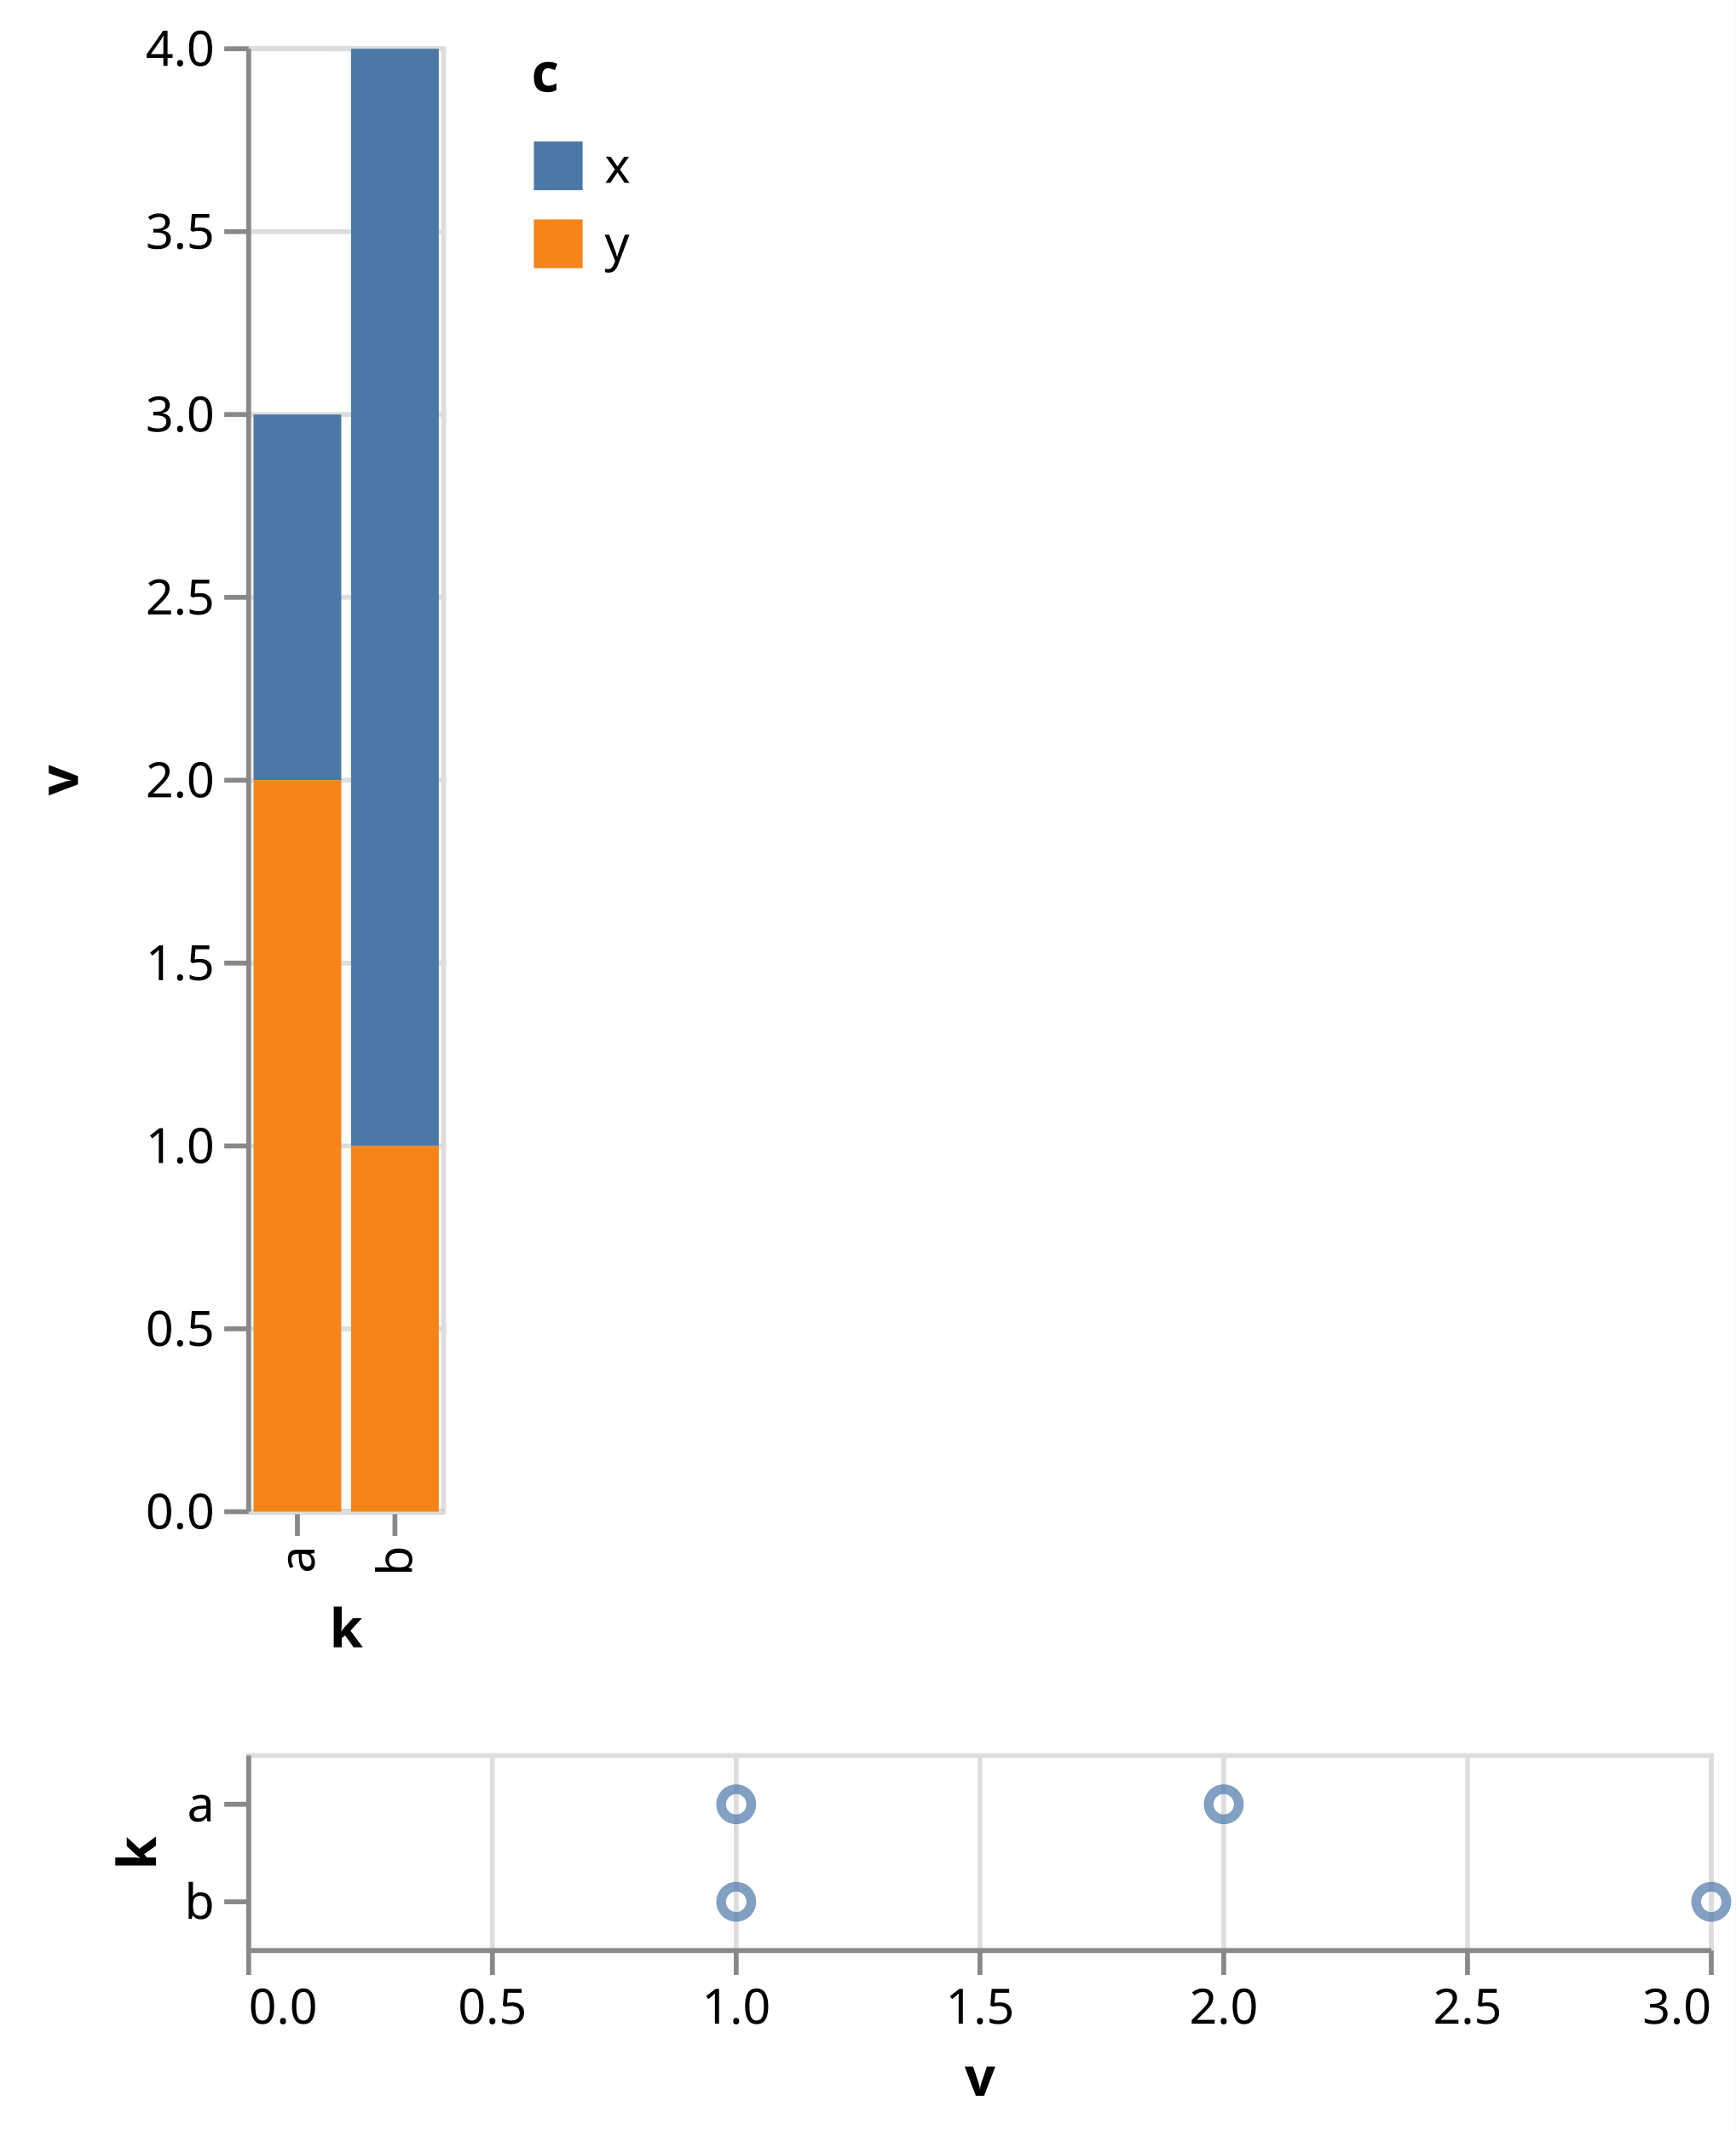
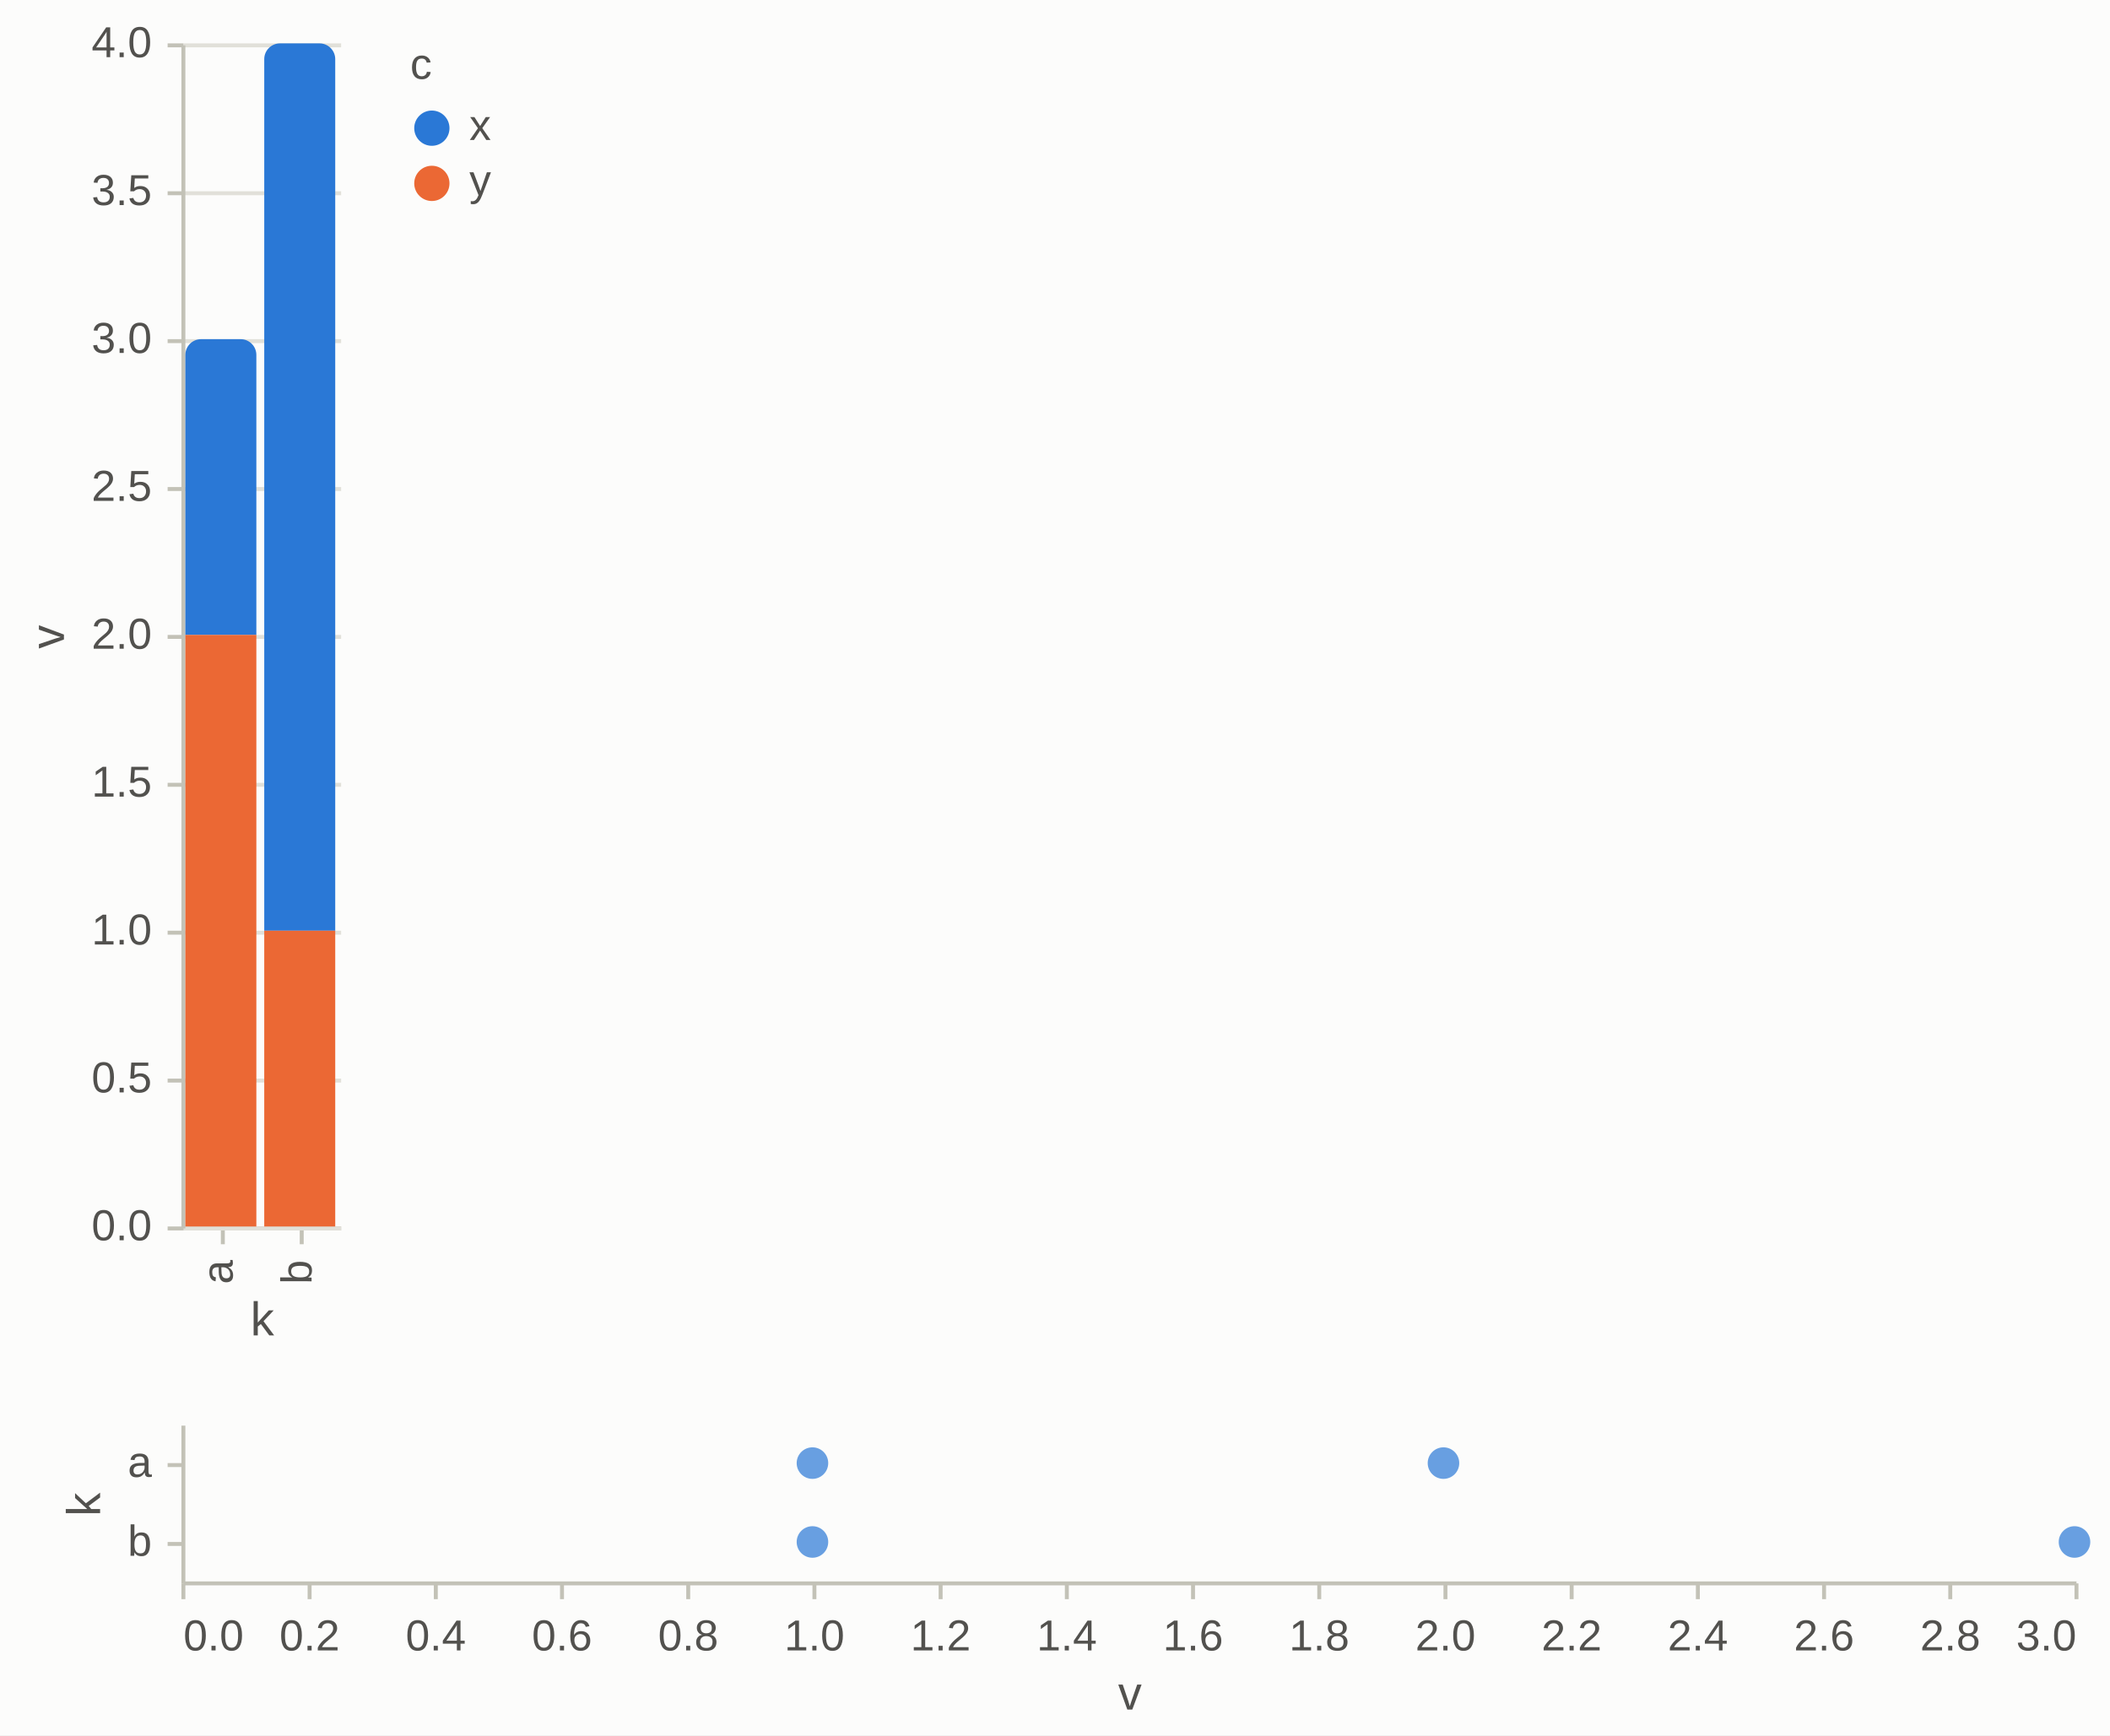
- <svg xmlns="http://www.w3.org/2000/svg" width="356" height="437" viewBox="0 0 356 437" font-family="sans-serif">
+ <svg xmlns="http://www.w3.org/2000/svg" width="535" height="440" viewBox="0 0 535 440" font-family="Arial, Liberation Sans, sans-serif">
  <defs>
    <clipPath id="clip-vconcat_0">
-       <rect x="51" y="10" width="40" height="300" />
+       <rect x="46" y="11" width="40" height="300" />
    </clipPath>
    <clipPath id="clip-vconcat_1">
-       <rect x="51" y="360" width="300" height="40" />
+       <rect x="46" y="361" width="480" height="40" />
    </clipPath>
  </defs>
-   <rect width="100%" height="100%" fill="white" />
-   <rect x="51" y="10" width="40" height="300" fill="none" stroke="#ddd" />
-   <line x1="51" y1="310" x2="91" y2="310" stroke="#888" stroke-width="1" />
-   <line x1="61" y1="310" x2="61" y2="315" stroke="#888" stroke-width="1" />
-   <text x="61" y="317" dy="3.5" font-size="10" fill="#000" text-anchor="end" transform="rotate(270 61 317)">a</text>
-   <line x1="81" y1="310" x2="81" y2="315" stroke="#888" stroke-width="1" />
-   <text x="81" y="317" dy="3.5" font-size="10" fill="#000" text-anchor="end" transform="rotate(270 81 317)">b</text>
-   <text x="71" y="337.8" font-size="11" fill="#000" font-weight="bold" text-anchor="middle">k</text>
-   <line x1="51" y1="10" x2="91" y2="10" stroke="#ddd" stroke-width="1" />
-   <line x1="51" y1="47.5" x2="91" y2="47.5" stroke="#ddd" stroke-width="1" />
-   <line x1="51" y1="85" x2="91" y2="85" stroke="#ddd" stroke-width="1" />
-   <line x1="51" y1="122.5" x2="91" y2="122.5" stroke="#ddd" stroke-width="1" />
-   <line x1="51" y1="160" x2="91" y2="160" stroke="#ddd" stroke-width="1" />
-   <line x1="51" y1="197.5" x2="91" y2="197.5" stroke="#ddd" stroke-width="1" />
-   <line x1="51" y1="235" x2="91" y2="235" stroke="#ddd" stroke-width="1" />
-   <line x1="51" y1="272.5" x2="91" y2="272.5" stroke="#ddd" stroke-width="1" />
-   <line x1="51" y1="310" x2="91" y2="310" stroke="#ddd" stroke-width="1" />
-   <line x1="51" y1="10" x2="51" y2="310" stroke="#888" stroke-width="1" />
-   <line x1="46" y1="10" x2="51" y2="10" stroke="#888" stroke-width="1" />
-   <text x="44" y="13.5" font-size="10" fill="#000" text-anchor="end">4.0</text>
-   <line x1="46" y1="47.5" x2="51" y2="47.5" stroke="#888" stroke-width="1" />
-   <text x="44" y="51" font-size="10" fill="#000" text-anchor="end">3.5</text>
-   <line x1="46" y1="85" x2="51" y2="85" stroke="#888" stroke-width="1" />
-   <text x="44" y="88.5" font-size="10" fill="#000" text-anchor="end">3.0</text>
-   <line x1="46" y1="122.5" x2="51" y2="122.5" stroke="#888" stroke-width="1" />
-   <text x="44" y="126" font-size="10" fill="#000" text-anchor="end">2.5</text>
-   <line x1="46" y1="160" x2="51" y2="160" stroke="#888" stroke-width="1" />
-   <text x="44" y="163.5" font-size="10" fill="#000" text-anchor="end">2.0</text>
-   <line x1="46" y1="197.5" x2="51" y2="197.5" stroke="#888" stroke-width="1" />
-   <text x="44" y="201" font-size="10" fill="#000" text-anchor="end">1.5</text>
-   <line x1="46" y1="235" x2="51" y2="235" stroke="#888" stroke-width="1" />
-   <text x="44" y="238.5" font-size="10" fill="#000" text-anchor="end">1.0</text>
-   <line x1="46" y1="272.5" x2="51" y2="272.5" stroke="#888" stroke-width="1" />
-   <text x="44" y="276" font-size="10" fill="#000" text-anchor="end">0.5</text>
-   <line x1="46" y1="310" x2="51" y2="310" stroke="#888" stroke-width="1" />
-   <text x="44" y="313.5" font-size="10" fill="#000" text-anchor="end">0.0</text>
-   <text x="16" y="160" dy="0" font-size="11" fill="#000" font-weight="bold" text-anchor="middle" transform="rotate(-90 16 160)">v</text>
+   <rect width="100%" height="100%" fill="#fcfcfb" />
+   <line x1="46.5" y1="311.5" x2="86.5" y2="311.5" stroke="#c3c2b7" stroke-width="1" />
+   <line x1="56.5" y1="311.5" x2="56.5" y2="315.5" stroke="#c3c2b7" stroke-width="1" />
+   <text x="56" y="319.5" dy="3" font-size="11" fill="#52514e" text-anchor="end" transform="rotate(270 56 319.5)">a</text>
+   <line x1="76.5" y1="311.5" x2="76.5" y2="315.5" stroke="#c3c2b7" stroke-width="1" />
+   <text x="76" y="319.5" dy="3" font-size="11" fill="#52514e" text-anchor="end" transform="rotate(270 76 319.5)">b</text>
+   <text x="66.5" y="338.62" font-size="12" fill="#52514e" font-weight="normal" text-anchor="middle">k</text>
+   <line x1="46.5" y1="311.5" x2="86.5" y2="311.5" stroke="#e1e0d9" stroke-width="1" />
+   <line x1="46.5" y1="274" x2="86.5" y2="274" stroke="#e1e0d9" stroke-width="1" />
+   <line x1="46.5" y1="236.5" x2="86.5" y2="236.5" stroke="#e1e0d9" stroke-width="1" />
+   <line x1="46.5" y1="199" x2="86.5" y2="199" stroke="#e1e0d9" stroke-width="1" />
+   <line x1="46.5" y1="161.5" x2="86.5" y2="161.5" stroke="#e1e0d9" stroke-width="1" />
+   <line x1="46.5" y1="124" x2="86.5" y2="124" stroke="#e1e0d9" stroke-width="1" />
+   <line x1="46.5" y1="86.5" x2="86.5" y2="86.5" stroke="#e1e0d9" stroke-width="1" />
+   <line x1="46.5" y1="49" x2="86.5" y2="49" stroke="#e1e0d9" stroke-width="1" />
+   <line x1="46.5" y1="11.5" x2="86.5" y2="11.5" stroke="#e1e0d9" stroke-width="1" />
+   <line x1="46.5" y1="11.5" x2="46.5" y2="311.5" stroke="#c3c2b7" stroke-width="1" />
+   <line x1="42.5" y1="311.5" x2="46.5" y2="311.5" stroke="#c3c2b7" stroke-width="1" />
+   <text x="38.5" y="314.5" font-size="11" fill="#52514e" text-anchor="end">0.0</text>
+   <line x1="42.5" y1="274" x2="46.5" y2="274" stroke="#c3c2b7" stroke-width="1" />
+   <text x="38.5" y="277" font-size="11" fill="#52514e" text-anchor="end">0.5</text>
+   <line x1="42.5" y1="236.5" x2="46.5" y2="236.5" stroke="#c3c2b7" stroke-width="1" />
+   <text x="38.5" y="239.5" font-size="11" fill="#52514e" text-anchor="end">1.0</text>
+   <line x1="42.5" y1="199" x2="46.5" y2="199" stroke="#c3c2b7" stroke-width="1" />
+   <text x="38.5" y="202" font-size="11" fill="#52514e" text-anchor="end">1.5</text>
+   <line x1="42.5" y1="161.5" x2="46.5" y2="161.5" stroke="#c3c2b7" stroke-width="1" />
+   <text x="38.5" y="164.5" font-size="11" fill="#52514e" text-anchor="end">2.0</text>
+   <line x1="42.5" y1="124" x2="46.5" y2="124" stroke="#c3c2b7" stroke-width="1" />
+   <text x="38.5" y="127" font-size="11" fill="#52514e" text-anchor="end">2.5</text>
+   <line x1="42.5" y1="86.5" x2="46.5" y2="86.5" stroke="#c3c2b7" stroke-width="1" />
+   <text x="38.5" y="89.5" font-size="11" fill="#52514e" text-anchor="end">3.0</text>
+   <line x1="42.5" y1="49" x2="46.5" y2="49" stroke="#c3c2b7" stroke-width="1" />
+   <text x="38.5" y="52" font-size="11" fill="#52514e" text-anchor="end">3.5</text>
+   <line x1="42.5" y1="11.5" x2="46.5" y2="11.5" stroke="#c3c2b7" stroke-width="1" />
+   <text x="38.5" y="14.5" font-size="11" fill="#52514e" text-anchor="end">4.0</text>
+   <text x="19.21" y="161.5" dy="-3" font-size="12" fill="#52514e" font-weight="normal" text-anchor="middle" transform="rotate(-90 19.21 161.5)">v</text>
  <g>
-     <rect x="52" y="85" width="18" height="75" fill="#4c78a8" />
-     <rect x="52" y="160" width="18" height="150" fill="#f58518" />
-     <rect x="72" y="10" width="18" height="225" fill="#4c78a8" />
-     <rect x="72" y="235" width="18" height="75" fill="#f58518" />
+     <path d="M51,86H61A4,4 0 0 1 65,90V161H47V90A4,4 0 0 1 51,86Z" fill="#2a78d6" />
+     <rect x="47" y="161" width="18" height="150" fill="#eb6834" />
+     <path d="M71,11H81A4,4 0 0 1 85,15V236H67V15A4,4 0 0 1 71,11Z" fill="#2a78d6" />
+     <rect x="67" y="236" width="18" height="75" fill="#eb6834" />
  </g>
-   <text x="109" y="18.8" font-size="11" fill="#000" font-weight="bold" text-anchor="start">c</text>
-   <rect x="109.5" y="29" width="10" height="10" fill="#4c78a8" />
-   <text x="124" y="37.5" font-size="10" fill="#000" text-anchor="start">x</text>
-   <rect x="109.5" y="45" width="10" height="10" fill="#f58518" />
-   <text x="124" y="53.5" font-size="10" fill="#000" text-anchor="start">y</text>
-   <rect x="51" y="360" width="300" height="40" fill="none" stroke="#ddd" />
-   <line x1="51" y1="360" x2="51" y2="400" stroke="#ddd" stroke-width="1" />
-   <line x1="101" y1="360" x2="101" y2="400" stroke="#ddd" stroke-width="1" />
-   <line x1="151" y1="360" x2="151" y2="400" stroke="#ddd" stroke-width="1" />
-   <line x1="201" y1="360" x2="201" y2="400" stroke="#ddd" stroke-width="1" />
-   <line x1="251" y1="360" x2="251" y2="400" stroke="#ddd" stroke-width="1" />
-   <line x1="301" y1="360" x2="301" y2="400" stroke="#ddd" stroke-width="1" />
-   <line x1="351" y1="360" x2="351" y2="400" stroke="#ddd" stroke-width="1" />
-   <line x1="51" y1="400" x2="351" y2="400" stroke="#888" stroke-width="1" />
-   <line x1="51" y1="400" x2="51" y2="405" stroke="#888" stroke-width="1" />
-   <text x="51" y="415" font-size="10" fill="#000" text-anchor="start">0.0</text>
-   <line x1="101" y1="400" x2="101" y2="405" stroke="#888" stroke-width="1" />
-   <text x="101" y="415" font-size="10" fill="#000" text-anchor="middle">0.5</text>
-   <line x1="151" y1="400" x2="151" y2="405" stroke="#888" stroke-width="1" />
-   <text x="151" y="415" font-size="10" fill="#000" text-anchor="middle">1.0</text>
-   <line x1="201" y1="400" x2="201" y2="405" stroke="#888" stroke-width="1" />
-   <text x="201" y="415" font-size="10" fill="#000" text-anchor="middle">1.5</text>
-   <line x1="251" y1="400" x2="251" y2="405" stroke="#888" stroke-width="1" />
-   <text x="251" y="415" font-size="10" fill="#000" text-anchor="middle">2.0</text>
-   <line x1="301" y1="400" x2="301" y2="405" stroke="#888" stroke-width="1" />
-   <text x="301" y="415" font-size="10" fill="#000" text-anchor="middle">2.5</text>
-   <line x1="351" y1="400" x2="351" y2="405" stroke="#888" stroke-width="1" />
-   <text x="351" y="415" font-size="10" fill="#000" text-anchor="end">3.0</text>
-   <text x="201" y="429.8" font-size="11" fill="#000" font-weight="bold" text-anchor="middle">v</text>
-   <line x1="51" y1="360" x2="51" y2="400" stroke="#888" stroke-width="1" />
-   <line x1="46" y1="370" x2="51" y2="370" stroke="#888" stroke-width="1" />
-   <text x="44" y="373.5" font-size="10" fill="#000" text-anchor="end">a</text>
-   <line x1="46" y1="390" x2="51" y2="390" stroke="#888" stroke-width="1" />
-   <text x="44" y="393.5" font-size="10" fill="#000" text-anchor="end">b</text>
-   <text x="32" y="380" dy="0" font-size="11" fill="#000" font-weight="bold" text-anchor="middle" transform="rotate(-90 32 380)">k</text>
+   <text x="104" y="20" font-size="11" fill="#52514e" font-weight="normal" text-anchor="start">c</text>
+   <circle cx="109.5" cy="32.5" r="4.47" fill="#2a78d6" />
+   <text x="119" y="35.5" font-size="11" fill="#52514e" text-anchor="start">x</text>
+   <circle cx="109.5" cy="46.5" r="4.47" fill="#eb6834" />
+   <text x="119" y="49.5" font-size="11" fill="#52514e" text-anchor="start">y</text>
+   <line x1="46.5" y1="401.5" x2="526.5" y2="401.5" stroke="#c3c2b7" stroke-width="1" />
+   <line x1="46.5" y1="401.5" x2="46.5" y2="405.5" stroke="#c3c2b7" stroke-width="1" />
+   <text x="46.5" y="418.5" font-size="11" fill="#52514e" text-anchor="start">0.0</text>
+   <line x1="78.5" y1="401.5" x2="78.5" y2="405.5" stroke="#c3c2b7" stroke-width="1" />
+   <text x="78.5" y="418.5" font-size="11" fill="#52514e" text-anchor="middle">0.2</text>
+   <line x1="110.5" y1="401.5" x2="110.5" y2="405.5" stroke="#c3c2b7" stroke-width="1" />
+   <text x="110.5" y="418.5" font-size="11" fill="#52514e" text-anchor="middle">0.4</text>
+   <line x1="142.5" y1="401.5" x2="142.5" y2="405.5" stroke="#c3c2b7" stroke-width="1" />
+   <text x="142.5" y="418.5" font-size="11" fill="#52514e" text-anchor="middle">0.6</text>
+   <line x1="174.5" y1="401.5" x2="174.5" y2="405.5" stroke="#c3c2b7" stroke-width="1" />
+   <text x="174.5" y="418.5" font-size="11" fill="#52514e" text-anchor="middle">0.8</text>
+   <line x1="206.5" y1="401.5" x2="206.5" y2="405.5" stroke="#c3c2b7" stroke-width="1" />
+   <text x="206.5" y="418.5" font-size="11" fill="#52514e" text-anchor="middle">1.0</text>
+   <line x1="238.5" y1="401.5" x2="238.5" y2="405.5" stroke="#c3c2b7" stroke-width="1" />
+   <text x="238.5" y="418.5" font-size="11" fill="#52514e" text-anchor="middle">1.2</text>
+   <line x1="270.5" y1="401.5" x2="270.5" y2="405.5" stroke="#c3c2b7" stroke-width="1" />
+   <text x="270.5" y="418.5" font-size="11" fill="#52514e" text-anchor="middle">1.4</text>
+   <line x1="302.5" y1="401.5" x2="302.5" y2="405.5" stroke="#c3c2b7" stroke-width="1" />
+   <text x="302.5" y="418.5" font-size="11" fill="#52514e" text-anchor="middle">1.6</text>
+   <line x1="334.5" y1="401.5" x2="334.5" y2="405.5" stroke="#c3c2b7" stroke-width="1" />
+   <text x="334.5" y="418.5" font-size="11" fill="#52514e" text-anchor="middle">1.8</text>
+   <line x1="366.5" y1="401.5" x2="366.5" y2="405.5" stroke="#c3c2b7" stroke-width="1" />
+   <text x="366.5" y="418.5" font-size="11" fill="#52514e" text-anchor="middle">2.0</text>
+   <line x1="398.5" y1="401.5" x2="398.5" y2="405.5" stroke="#c3c2b7" stroke-width="1" />
+   <text x="398.5" y="418.5" font-size="11" fill="#52514e" text-anchor="middle">2.2</text>
+   <line x1="430.5" y1="401.5" x2="430.5" y2="405.5" stroke="#c3c2b7" stroke-width="1" />
+   <text x="430.5" y="418.5" font-size="11" fill="#52514e" text-anchor="middle">2.4</text>
+   <line x1="462.5" y1="401.5" x2="462.5" y2="405.5" stroke="#c3c2b7" stroke-width="1" />
+   <text x="462.5" y="418.5" font-size="11" fill="#52514e" text-anchor="middle">2.6</text>
+   <line x1="494.5" y1="401.5" x2="494.5" y2="405.5" stroke="#c3c2b7" stroke-width="1" />
+   <text x="494.5" y="418.5" font-size="11" fill="#52514e" text-anchor="middle">2.8</text>
+   <line x1="526.5" y1="401.5" x2="526.5" y2="405.5" stroke="#c3c2b7" stroke-width="1" />
+   <text x="526.5" y="418.5" font-size="11" fill="#52514e" text-anchor="end">3.0</text>
+   <text x="286.5" y="433.5" font-size="12" fill="#52514e" font-weight="normal" text-anchor="middle">v</text>
+   <line x1="46.5" y1="361.5" x2="46.5" y2="401.5" stroke="#c3c2b7" stroke-width="1" />
+   <line x1="42.5" y1="371.5" x2="46.5" y2="371.5" stroke="#c3c2b7" stroke-width="1" />
+   <text x="38.5" y="374.5" font-size="11" fill="#52514e" text-anchor="end">a</text>
+   <line x1="42.5" y1="391.5" x2="46.5" y2="391.5" stroke="#c3c2b7" stroke-width="1" />
+   <text x="38.5" y="394.5" font-size="11" fill="#52514e" text-anchor="end">b</text>
+   <text x="28.38" y="381.5" dy="-3" font-size="12" fill="#52514e" font-weight="normal" text-anchor="middle" transform="rotate(-90 28.38 381.5)">k</text>
  <g>
-     <circle cx="151" cy="370" r="3.09" fill="none" stroke="#4c78a8" stroke-width="2" opacity="0.7" />
-     <circle cx="251" cy="370" r="3.09" fill="none" stroke="#4c78a8" stroke-width="2" opacity="0.7" />
-     <circle cx="351" cy="390" r="3.09" fill="none" stroke="#4c78a8" stroke-width="2" opacity="0.7" />
-     <circle cx="151" cy="390" r="3.09" fill="none" stroke="#4c78a8" stroke-width="2" opacity="0.7" />
+     <circle cx="206" cy="371" r="4" fill="#2a78d6" opacity="0.7" />
+     <circle cx="366" cy="371" r="4" fill="#2a78d6" opacity="0.7" />
+     <circle cx="526" cy="391" r="4" fill="#2a78d6" opacity="0.7" />
+     <circle cx="206" cy="391" r="4" fill="#2a78d6" opacity="0.7" />
  </g>
</svg>
